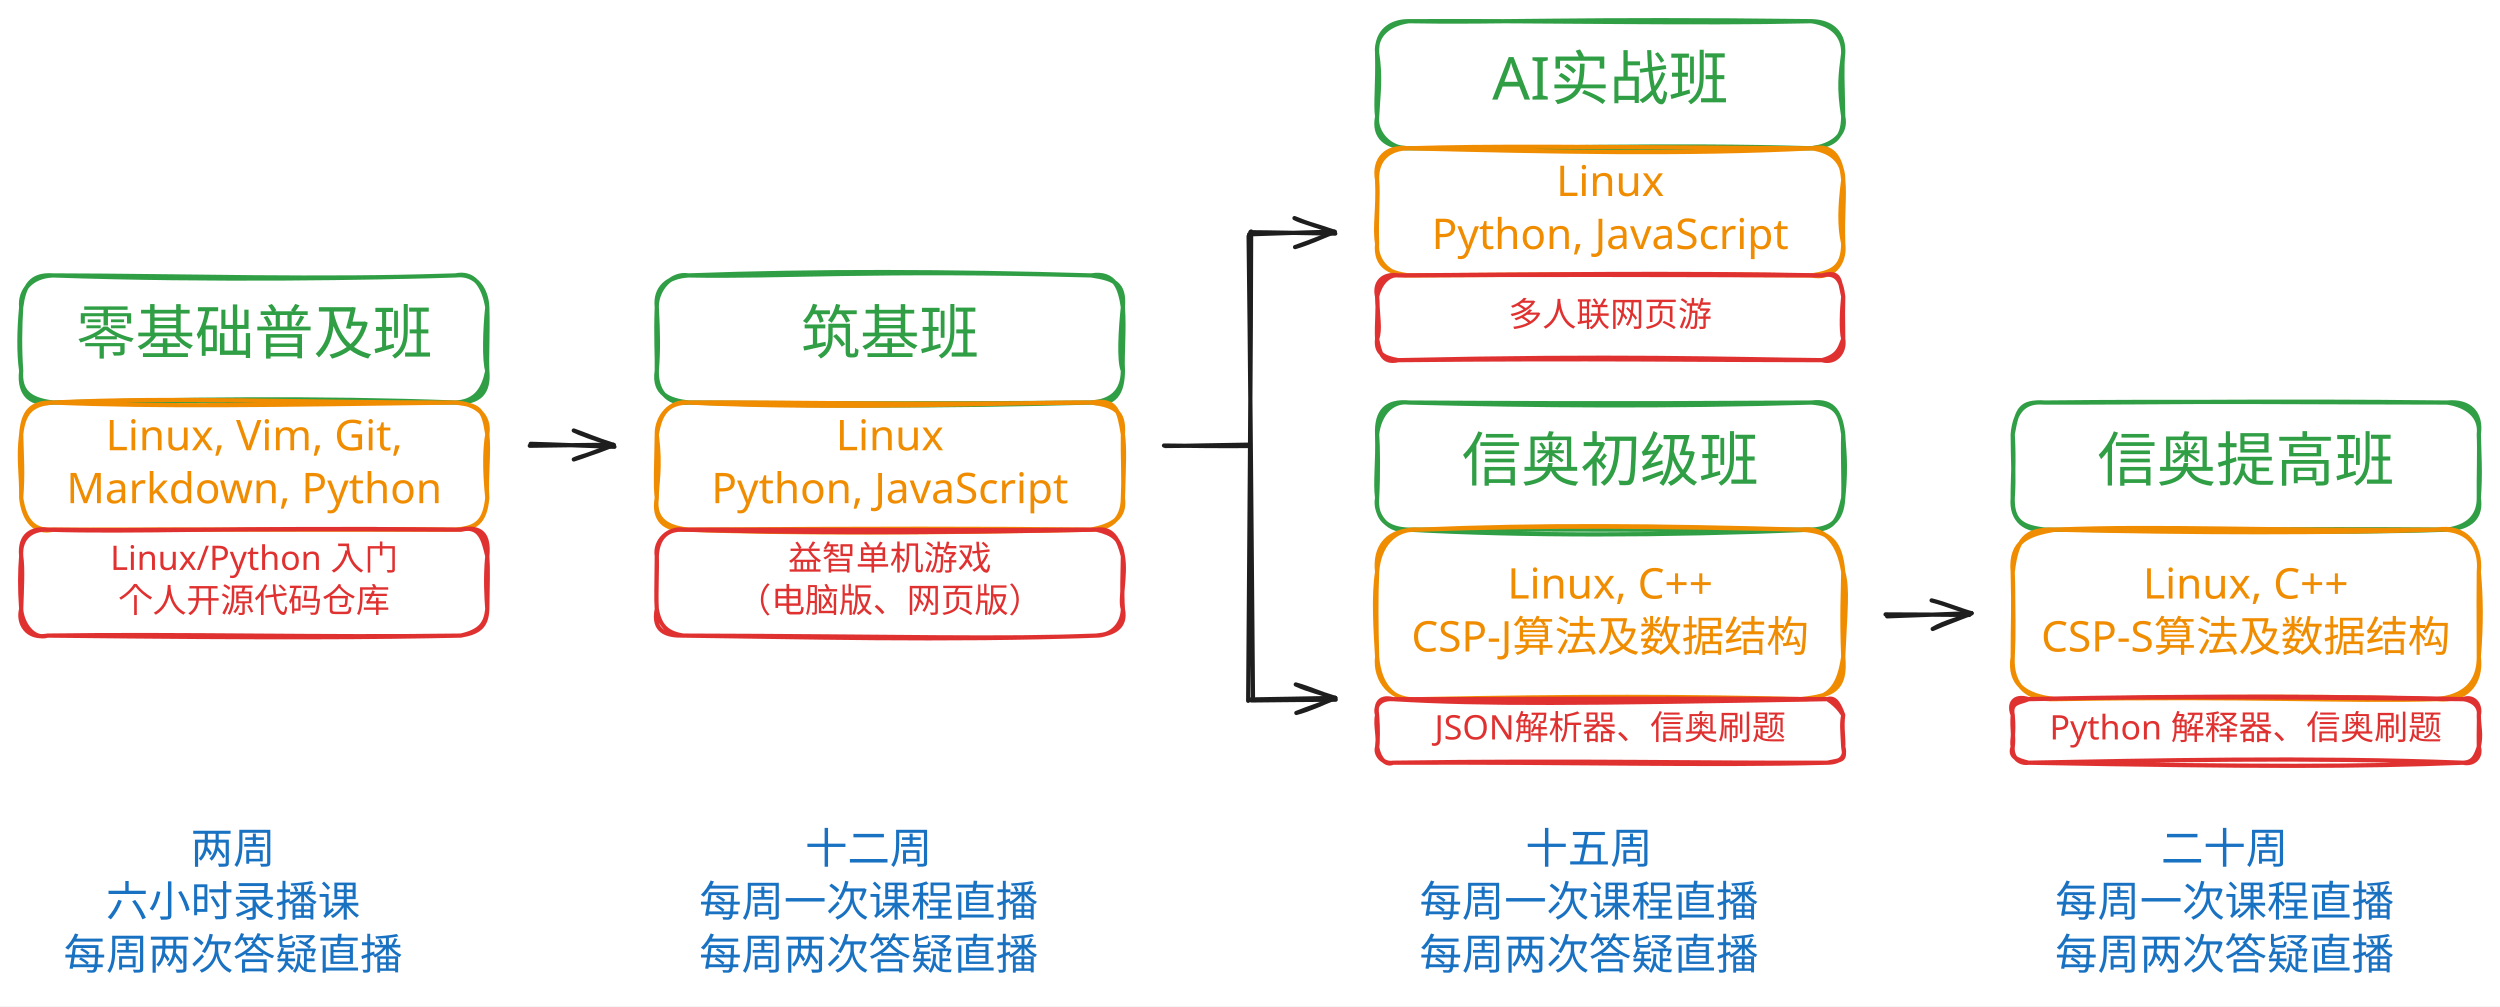
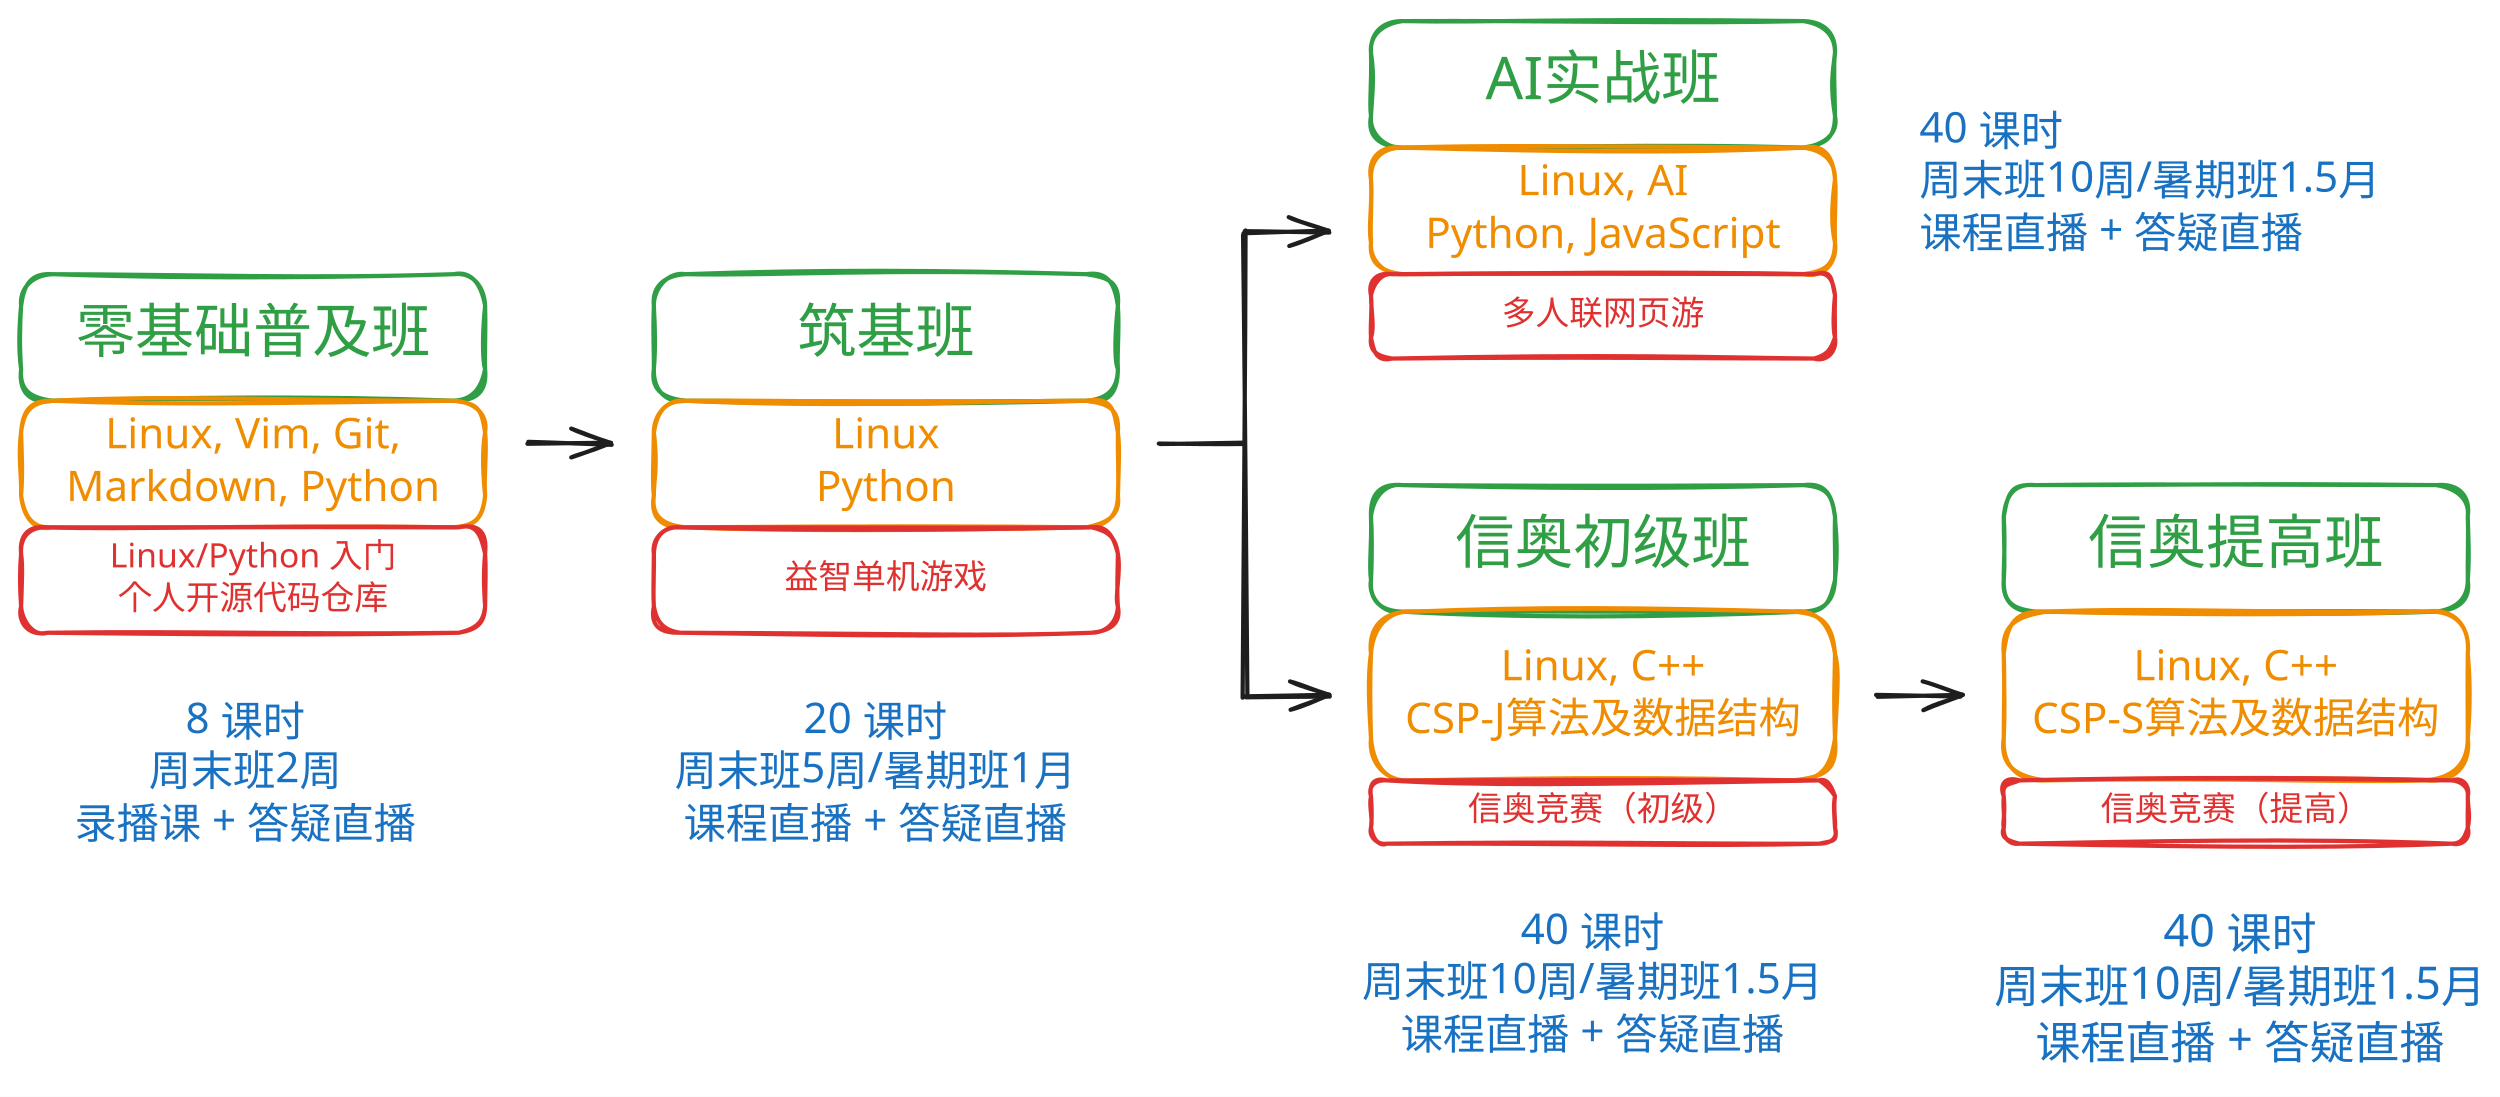
- <svg xmlns="http://www.w3.org/2000/svg" version="1.1" viewBox="0 0 1180 475" width="2360" height="950">
+ <svg xmlns="http://www.w3.org/2000/svg" version="1.1" viewBox="0 0 1185.284 520" width="2370.567" height="1040">
  <defs>
    <style class="style-fonts">
      @font-face {
        font-family: "Virgil";
        src: url("https://excalidraw.com/Virgil.woff2");
      }
      @font-face {
        font-family: "Cascadia";
        src: url("https://excalidraw.com/Cascadia.woff2");
      }
      @font-face {
        font-family: "Assistant";
        src: url("https://excalidraw.com/Assistant-Regular.woff2");
      }
    </style>
  </defs>
-   <rect x="0" y="0" width="1180" height="475" fill="#ffffff" />
+   <rect x="0" y="0" width="1185.284" height="520" fill="#ffffff" />
  <g stroke-linecap="round" transform="translate(10 130) rotate(0 110 30)">
    <path d="M15 0 C78.32 0.13, 140.32 2.22, 205 0 M15 0 C90.58 2.64, 166.71 1.19, 205 0 M205 0 C213.19 -1.74, 218.09 4.14, 220 15 M205 0 C214.69 -1.17, 219.68 6.6, 220 15 M220 15 C218.88 25.07, 218.46 40.45, 220 45 M220 15 C220.36 27.52, 219.68 38.72, 220 45 M220 45 C220.97 55.49, 216.26 60.21, 205 60 M220 45 C218.26 53.61, 214.54 59.57, 205 60 M205 60 C147.3 59.85, 87.75 58.24, 15 60 M205 60 C139.39 57.55, 74.99 58.46, 15 60 M15 60 C3.48 58.56, -0.67 54.42, 0 45 M15 60 C5.23 61.43, -1.4 56.99, 0 45 M0 45 C-1.19 36.74, -1.03 25.9, 0 15 M0 45 C-0.76 35.08, -0.59 23.86, 0 15 M0 15 C1.27 5.12, 4.41 -0.74, 15 0 M0 15 C-0.81 7.07, 4.83 0.39, 15 0" stroke="#2f9e44" stroke-width="2" fill="none" />
  </g>
  <g transform="translate(36 142.5) rotate(0 84 17.5)">
    <text x="84" y="24.528" font-family="Virgil, Segoe UI Emoji" font-size="28px" fill="#2f9e44" text-anchor="middle" style="white-space: pre;" direction="ltr" dominant-baseline="alphabetic">零基础普及班</text>
  </g>
  <g stroke-linecap="round" transform="translate(10 190) rotate(0 110 30)">
    <path d="M15 0 C73.06 -2.81, 132.25 0.14, 205 0 M15 0 C66.51 2.13, 116.64 1.15, 205 0 M205 0 C213.64 0.32, 221.55 5.35, 220 15 M205 0 C216.36 1.48, 218.1 2.83, 220 15 M220 15 C219.01 20.91, 218.47 29.97, 220 45 M220 15 C220.99 24.06, 219.3 34.97, 220 45 M220 45 C218.73 56.89, 214.29 59.18, 205 60 M220 45 C218.97 57.09, 213.98 59.69, 205 60 M205 60 C144.76 59.11, 84.35 60.6, 15 60 M205 60 C145.65 60.06, 85.86 59.85, 15 60 M15 60 C6.07 60.81, 1.65 55.76, 0 45 M15 60 C7.08 62, 1.23 56.35, 0 45 M0 45 C0.21 33.81, -1.5 26.82, 0 15 M0 45 C0.9 33.76, 0.25 25, 0 15 M0 15 C0.84 4.18, 4.67 -0.3, 15 0 M0 15 C1.15 5.4, 4.3 0.71, 15 0" stroke="#f08c00" stroke-width="2" fill="none" />
  </g>
  <g transform="translate(34.84007 195) rotate(0 85.15993 25)">
    <text x="85.16" y="17.52" font-family="Virgil, Segoe UI Emoji" font-size="20px" fill="#f08c00" text-anchor="middle" style="white-space: pre;" direction="ltr" dominant-baseline="alphabetic">Linux, Vim, Git, </text>
    <text x="85.16" y="42.52" font-family="Virgil, Segoe UI Emoji" font-size="20px" fill="#f08c00" text-anchor="middle" style="white-space: pre;" direction="ltr" dominant-baseline="alphabetic">Markdown, Python</text>
  </g>
  <g stroke-linecap="round" transform="translate(310 130) rotate(0 110 30)">
    <path d="M15 0 C57.94 0.86, 103.41 -2.74, 205 0 M15 0 C75.5 -2.23, 137.3 -2.01, 205 0 M205 0 C216.45 -1.85, 218.73 6.56, 220 15 M205 0 C215.93 1.66, 220.97 3.74, 220 15 M220 15 C218.93 25.25, 217.98 40.06, 220 45 M220 15 C220.78 26.07, 219.57 37.21, 220 45 M220 45 C219.94 55.41, 216.38 61.78, 205 60 M220 45 C219.95 55.38, 213.75 59.43, 205 60 M205 60 C135.36 61.9, 70.49 61.81, 15 60 M205 60 C132.96 60.66, 61.3 60.33, 15 60 M15 60 C6.95 61.26, -0.25 56.28, 0 45 M15 60 C5.75 58.9, -1.71 55.88, 0 45 M0 45 C0.16 37.32, -0.53 29.74, 0 15 M0 45 C0.78 35.59, 0.66 27.45, 0 15 M0 15 C-0.99 5.75, 5.02 0.63, 15 0 M0 15 C-0.16 6.72, 6.86 -1.42, 15 0" stroke="#2f9e44" stroke-width="2" fill="none" />
  </g>
  <g transform="translate(378 142.5) rotate(0 42 17.5)">
    <text x="42" y="24.528" font-family="Virgil, Segoe UI Emoji" font-size="28px" fill="#2f9e44" text-anchor="middle" style="white-space: pre;" direction="ltr" dominant-baseline="alphabetic">筑基班</text>
  </g>
  <g stroke-linecap="round" transform="translate(310 190) rotate(0 110 30)">
    <path d="M15 0 C89.53 3.57, 164.93 -0.24, 205 0 M15 0 C62.93 -0.38, 108.77 1.33, 205 0 M205 0 C215.8 1.44, 220.84 3.9, 220 15 M205 0 C217.27 -1.95, 218.13 4.07, 220 15 M220 15 C220.9 21.97, 220.48 29.27, 220 45 M220 15 C219.82 25.16, 220.54 35.8, 220 45 M220 45 C219.96 55.33, 213.91 59.51, 205 60 M220 45 C221.31 54.19, 215.3 57.95, 205 60 M205 60 C133.87 61.61, 60.55 61.92, 15 60 M205 60 C154.94 59.41, 102.81 59.42, 15 60 M15 60 C5.65 59.04, -1.48 55.76, 0 45 M15 60 C3.35 60.61, -1.82 55.27, 0 45 M0 45 C-0.13 38.67, 2.03 31.49, 0 15 M0 45 C-0.75 38.5, -0.25 31.57, 0 15 M0 15 C-0.14 6.5, 6.62 -1.23, 15 0 M0 15 C1.59 6.21, 4.27 0.1, 15 0" stroke="#f08c00" stroke-width="2" fill="none" />
  </g>
-   <g transform="translate(327.2501 195) rotate(0 92.74992 25)">
-     <text x="92.75" y="17.52" font-family="Virgil, Segoe UI Emoji" font-size="20px" fill="#f08c00" text-anchor="middle" style="white-space: pre;" direction="ltr" dominant-baseline="alphabetic">Linux</text>
-     <text x="92.75" y="42.52" font-family="Virgil, Segoe UI Emoji" font-size="20px" fill="#f08c00" text-anchor="middle" style="white-space: pre;" direction="ltr" dominant-baseline="alphabetic">Python, JavaScript</text>
+   <g transform="translate(387.9 195) rotate(0 32.09997 25)">
+     <text x="32.1" y="17.52" font-family="Virgil, Segoe UI Emoji" font-size="20px" fill="#f08c00" text-anchor="middle" style="white-space: pre;" direction="ltr" dominant-baseline="alphabetic">Linux</text>
+     <text x="32.1" y="42.52" font-family="Virgil, Segoe UI Emoji" font-size="20px" fill="#f08c00" text-anchor="middle" style="white-space: pre;" direction="ltr" dominant-baseline="alphabetic">Python</text>
  </g>
  <g stroke-linecap="round" transform="translate(10 250) rotate(0 110 25)">
    <path d="M12.5 0 C53.3 1.33, 92.43 -1.14, 207.5 0 M12.5 0 C56.18 0.67, 98.63 -0.65, 207.5 0 M207.5 0 C217.17 -1.86, 221.01 2.2, 220 12.5 M207.5 0 C216.72 -2.27, 218.14 5.06, 220 12.5 M220 12.5 C220.45 18.9, 220.14 26.16, 220 37.5 M220 12.5 C218.99 23.04, 219.63 32.23, 220 37.5 M220 37.5 C219.71 45.89, 215.89 48.53, 207.5 50 M220 37.5 C219.29 44.29, 216.69 47.91, 207.5 50 M207.5 50 C141.6 50.95, 77.29 49.08, 12.5 50 M207.5 50 C166.06 50.86, 122.27 51.21, 12.5 50 M12.5 50 C2.63 51.91, -1.78 44.09, 0 37.5 M12.5 50 C5.52 52.22, 0.32 43.75, 0 37.5 M0 37.5 C0.3 28.71, 0.87 18.17, 0 12.5 M0 37.5 C-0.7 27.61, -0.61 19.48, 0 12.5 M0 12.5 C-1.01 2.44, 4.91 -0.91, 12.5 0 M0 12.5 C-0.61 3.95, 4.8 -0.37, 12.5 0" stroke="#e03131" stroke-width="2" fill="none" />
  </g>
  <g transform="translate(51.00002 255) rotate(0 68.99998 20)">
    <text x="69" y="14.016" font-family="Virgil, Segoe UI Emoji" font-size="16px" fill="#e03131" text-anchor="middle" style="white-space: pre;" direction="ltr" dominant-baseline="alphabetic">Linux/Python 入门</text>
    <text x="69" y="34.016" font-family="Virgil, Segoe UI Emoji" font-size="16px" fill="#e03131" text-anchor="middle" style="white-space: pre;" direction="ltr" dominant-baseline="alphabetic">个人开源代码仓库</text>
  </g>
  <g stroke-linecap="round" transform="translate(310 250) rotate(0 110 25)">
    <path d="M12.5 0 C71.44 -0.09, 127.01 0.45, 207.5 0 M12.5 0 C63.15 1.28, 115.2 1.81, 207.5 0 M207.5 0 C215.13 -1.03, 218.01 4.52, 220 12.5 M207.5 0 C215.6 1.94, 218.85 4.55, 220 12.5 M220 12.5 C221.59 21.47, 218.38 32.73, 220 37.5 M220 12.5 C219.92 21.08, 219.45 29.68, 220 37.5 M220 37.5 C221.79 46.2, 215.48 49.23, 207.5 50 M220 37.5 C219.74 44.82, 214.72 49.96, 207.5 50 M207.5 50 C136.5 52.6, 64.6 50.58, 12.5 50 M207.5 50 C161.54 51.84, 116.31 50.29, 12.5 50 M12.5 50 C4.09 48.69, 1.35 44.66, 0 37.5 M12.5 50 C4.36 50.19, -2.07 47.89, 0 37.5 M0 37.5 C-0.45 29.84, 0.24 19.13, 0 12.5 M0 37.5 C-0.35 32.81, -0.12 26.36, 0 12.5 M0 12.5 C0.42 3.52, 5.23 -0.34, 12.5 0 M0 12.5 C-1.19 4.93, 5.69 -1.01, 12.5 0" stroke="#e03131" stroke-width="2" fill="none" />
  </g>
-   <g transform="translate(348 255) rotate(0 72 20)">
-     <text x="72" y="14.016" font-family="Virgil, Segoe UI Emoji" font-size="16px" fill="#e03131" text-anchor="middle" style="white-space: pre;" direction="ltr" dominant-baseline="alphabetic">益智单机游戏</text>
-     <text x="72" y="34.016" font-family="Virgil, Segoe UI Emoji" font-size="16px" fill="#e03131" text-anchor="middle" style="white-space: pre;" direction="ltr" dominant-baseline="alphabetic">（电脑版、网页版）</text>
+   <g transform="translate(372 265) rotate(0 48 10)">
+     <text x="48" y="14.016" font-family="Virgil, Segoe UI Emoji" font-size="16px" fill="#e03131" text-anchor="middle" style="white-space: pre;" direction="ltr" dominant-baseline="alphabetic">益智单机游戏</text>
  </g>
  <g stroke-linecap="round" transform="translate(650 10) rotate(0 110 30)">
    <path d="M15 0 C55.93 0.82, 93.22 -1.38, 205 0 M15 0 C82.49 -0.35, 148.85 1.32, 205 0 M205 0 C215.3 0.24, 220.39 6.13, 220 15 M205 0 C215.03 1.5, 220.1 7.03, 220 15 M220 15 C218.66 25.74, 217.82 31.03, 220 45 M220 15 C219.29 21.69, 219.68 28.4, 220 45 M220 45 C221.88 53.58, 214.33 58.92, 205 60 M220 45 C219.85 56.54, 214.75 58.31, 205 60 M205 60 C139.48 57.96, 68.56 60.23, 15 60 M205 60 C163.87 60.12, 124.79 59.62, 15 60 M15 60 C3.98 59.46, -1.84 54.78, 0 45 M15 60 C6.76 60.51, -0.92 53.19, 0 45 M0 45 C0.55 34.2, 1.82 27.02, 0 15 M0 45 C-0.84 38.48, 0.37 30.38, 0 15 M0 15 C-0.88 6.04, 6.51 1.1, 15 0 M0 15 C-0.53 4.38, 6.85 -0.11, 15 0" stroke="#2f9e44" stroke-width="2" fill="none" />
  </g>
  <g transform="translate(701.186 22.5) rotate(0 58.814 17.5)">
    <text x="58.814" y="24.528" font-family="Virgil, Segoe UI Emoji" font-size="28px" fill="#2f9e44" text-anchor="middle" style="white-space: pre;" direction="ltr" dominant-baseline="alphabetic">AI实战班</text>
  </g>
  <g stroke-linecap="round" transform="translate(650 70) rotate(0 110 30)">
    <path d="M15 0 C81.48 1.66, 145.28 3.06, 205 0 M15 0 C53.41 -1.19, 91.72 -0.74, 205 0 M205 0 C215.02 1.31, 220.09 6.77, 220 15 M205 0 C214.89 -1.86, 219.04 3.74, 220 15 M220 15 C218.34 27.76, 218.15 36.95, 220 45 M220 15 C220.8 22.55, 219.53 30.98, 220 45 M220 45 C219.87 56.34, 214.78 58.53, 205 60 M220 45 C221.25 54.71, 214.45 62.11, 205 60 M205 60 C161.29 59.4, 120.87 59.1, 15 60 M205 60 C141.12 59.41, 77.33 59.57, 15 60 M15 60 C6.53 60.44, -0.8 53.43, 0 45 M15 60 C5.39 58.76, -0.99 55.45, 0 45 M0 45 C-1.32 36.89, 0.64 28.86, 0 15 M0 45 C-0.51 33.9, 0.69 22.32, 0 15 M0 15 C-0.46 4.46, 6.61 -0.09, 15 0 M0 15 C-1.77 5.16, 4.05 -1.34, 15 0" stroke="#f08c00" stroke-width="2" fill="none" />
  </g>
  <g transform="translate(667.2501 75) rotate(0 92.74992 25)">
-     <text x="92.75" y="17.52" font-family="Virgil, Segoe UI Emoji" font-size="20px" fill="#f08c00" text-anchor="middle" style="white-space: pre;" direction="ltr" dominant-baseline="alphabetic">Linux</text>
+     <text x="92.75" y="17.52" font-family="Virgil, Segoe UI Emoji" font-size="20px" fill="#f08c00" text-anchor="middle" style="white-space: pre;" direction="ltr" dominant-baseline="alphabetic">Linux, AI</text>
    <text x="92.75" y="42.52" font-family="Virgil, Segoe UI Emoji" font-size="20px" fill="#f08c00" text-anchor="middle" style="white-space: pre;" direction="ltr" dominant-baseline="alphabetic">Python, JavaScript</text>
  </g>
  <g stroke-linecap="round" transform="translate(650 130) rotate(0 110 20)">
    <path d="M10 0 C72.45 -0.39, 139.69 -1.37, 210 0 M10 0 C72.37 -0.43, 134.76 -0.23, 210 0 M210 0 C216.57 -1.62, 219.16 2.23, 220 10 M210 0 C218.83 -2.23, 218.07 1.75, 220 10 M220 10 C219.35 16.01, 218.9 25.75, 220 30 M220 10 C219.87 15.24, 219.82 18.42, 220 30 M220 30 C221.09 36.42, 216.19 41.83, 210 40 M220 30 C218.18 34.67, 217.46 37.99, 210 40 M210 40 C163.15 39.5, 114.79 37.68, 10 40 M210 40 C156.09 40, 100.44 39.09, 10 40 M10 40 C3.68 38.92, -0.86 37.06, 0 30 M10 40 C1.85 41.9, 1.21 35.43, 0 30 M0 30 C1.66 25.47, 0.22 19.2, 0 10 M0 30 C-0.38 22.69, 0.65 15.88, 0 10 M0 10 C-1.54 3.48, 2.51 -1.17, 10 0 M0 10 C1.24 4.11, 5.27 -0.62, 10 0" stroke="#e03131" stroke-width="2" fill="none" />
  </g>
  <g transform="translate(712 140) rotate(0 48 10)">
    <text x="48" y="14.016" font-family="Virgil, Segoe UI Emoji" font-size="16px" fill="#e03131" text-anchor="middle" style="white-space: pre;" direction="ltr" dominant-baseline="alphabetic">多人联网页游</text>
  </g>
-   <g stroke-linecap="round" transform="translate(650 190) rotate(0 110 30)">
+   <g stroke-linecap="round" transform="translate(650 230) rotate(0 110 30)">
    <path d="M15 0 C60.28 0.2, 101.01 0.64, 205 0 M15 0 C74.88 1.52, 136.83 2.04, 205 0 M205 0 C216.06 -1.38, 218.66 5.25, 220 15 M205 0 C215.91 1, 218.62 3.89, 220 15 M220 15 C220.16 21.03, 221.7 28.28, 220 45 M220 15 C219.69 26.26, 220.34 38.39, 220 45 M220 45 C219.45 56.82, 213.05 59.53, 205 60 M220 45 C217.84 53.8, 216.45 60.62, 205 60 M205 60 C134.97 63.01, 67.42 62.98, 15 60 M205 60 C148.97 60.3, 93.04 59.69, 15 60 M15 60 C4.11 59.69, -0.7 54.56, 0 45 M15 60 C5.48 61.64, -1.51 52.89, 0 45 M0 45 C0.59 34.01, 0.43 20.46, 0 15 M0 45 C-1 37.53, 0.41 28.11, 0 15 M0 15 C-0.44 3.97, 4.36 -0.97, 15 0 M0 15 C0.95 6.25, 6.46 -1.12, 15 0" stroke="#2f9e44" stroke-width="2" fill="none" />
  </g>
-   <g transform="translate(690 202.5) rotate(0 70 17.5)">
+   <g transform="translate(690 242.5) rotate(0 70 17.5)">
    <text x="70" y="24.528" font-family="Virgil, Segoe UI Emoji" font-size="28px" fill="#2f9e44" text-anchor="middle" style="white-space: pre;" direction="ltr" dominant-baseline="alphabetic">信奥初级班</text>
  </g>
-   <g stroke-linecap="round" transform="translate(650 250) rotate(0 110 40)">
+   <g stroke-linecap="round" transform="translate(650 290) rotate(0 110 40)">
    <path d="M20 0 C76.87 -2.47, 131.76 -1.93, 200 0 M20 0 C80.93 -2.27, 140.13 -1.45, 200 0 M200 0 C214.12 0.87, 218.8 5.71, 220 20 M200 0 C212.12 -1.47, 218.02 7.07, 220 20 M220 20 C222.27 28.15, 220.95 38.16, 220 60 M220 20 C219.92 30.58, 219.22 39.11, 220 60 M220 60 C218.12 72.29, 214.59 80.54, 200 80 M220 60 C221.4 75.43, 215.5 78.27, 200 80 M200 80 C134.93 80.76, 70.42 81.56, 20 80 M200 80 C147.07 78.6, 94.69 78.54, 20 80 M20 80 C7.09 81.42, -1.32 71.5, 0 60 M20 80 C8.76 81.67, 1.14 74.27, 0 60 M0 60 C-0.77 47.16, -1.77 31.24, 0 20 M0 60 C-0.42 45.18, -0.52 30.92, 0 20 M0 20 C0.83 7.75, 7.93 -0.97, 20 0 M0 20 C-1.38 8.08, 4.72 -0.46, 20 0" stroke="#f08c00" stroke-width="2" fill="none" />
  </g>
-   <g transform="translate(660.42 265) rotate(0 99.57997 25)">
+   <g transform="translate(660.42 305) rotate(0 99.57997 25)">
    <text x="99.58" y="17.52" font-family="Virgil, Segoe UI Emoji" font-size="20px" fill="#f08c00" text-anchor="middle" style="white-space: pre;" direction="ltr" dominant-baseline="alphabetic">Linux, C++</text>
    <text x="99.58" y="42.52" font-family="Virgil, Segoe UI Emoji" font-size="20px" fill="#f08c00" text-anchor="middle" style="white-space: pre;" direction="ltr" dominant-baseline="alphabetic">CSP-J算法及数据结构</text>
  </g>
-   <g stroke-linecap="round" transform="translate(650 330) rotate(0 110 15)">
+   <g stroke-linecap="round" transform="translate(650 370) rotate(0 110 15)">
    <path d="M7.5 0 C50.93 2.56, 94.66 2.12, 212.5 0 M7.5 0 C55.17 0.16, 101.6 -0.66, 212.5 0 M212.5 0 C216.44 -1.28, 218.28 2.85, 220 7.5 M212.5 0 C215.91 2.18, 218.22 4.68, 220 7.5 M220 7.5 C219.17 11.94, 219.6 14.46, 220 22.5 M220 7.5 C219.15 12.97, 220.33 19.43, 220 22.5 M220 22.5 C221.21 29.32, 219.38 28.49, 212.5 30 M220 22.5 C221.4 26.88, 218.87 29.91, 212.5 30 M212.5 30 C154.06 31.5, 94.68 29.65, 7.5 30 M212.5 30 C154.41 30.24, 95.36 28.78, 7.5 30 M7.5 30 C4.32 31.45, 0.99 28.31, 0 22.5 M7.5 30 C3.35 30.75, -1.25 26.77, 0 22.5 M0 22.5 C0.99 18.27, -1.08 12.22, 0 7.5 M0 22.5 C0.36 19.18, 0.52 14.68, 0 7.5 M0 7.5 C-1.2 3.73, 0.8 -0.4, 7.5 0 M0 7.5 C-0.76 3.21, 0.31 -1.81, 7.5 0" stroke="#e03131" stroke-width="2" fill="none" />
  </g>
-   <g transform="translate(675.104 335) rotate(0 84.89599 10)">
-     <text x="84.896" y="14.016" font-family="Virgil, Segoe UI Emoji" font-size="16px" fill="#e03131" text-anchor="middle" style="white-space: pre;" direction="ltr" dominant-baseline="alphabetic">JSON解析器、信奥刷题</text>
+   <g transform="translate(696 375) rotate(0 64 10)">
+     <text x="64" y="14.016" font-family="Virgil, Segoe UI Emoji" font-size="16px" fill="#e03131" text-anchor="middle" style="white-space: pre;" direction="ltr" dominant-baseline="alphabetic">信奥竞赛（初级）</text>
  </g>
  <g stroke-linecap="round">
    <g transform="translate(550 210) rotate(0 19.72206 0.2146424)">
      <path d="M0.05 0.51 C6.7 0.55, 33.3 -0.09, 40.04 -0.13 M-0.59 0.3 C5.98 0.44, 32.79 0.67, 39.63 0.5" stroke="#1e1e1e" stroke-width="2" fill="none" />
    </g>
  </g>
  <mask />
  <g stroke-linecap="round">
    <g transform="translate(590 110) rotate(0 0.2666764 110.0216)">
      <path d="M0.53 -0.73 C0.59 36.14, -0.59 184.13, -0.86 220.78 M-0.65 1.5 C-0.11 38.07, 1.09 182.63, 1.4 219.06" stroke="#1e1e1e" stroke-width="2" fill="none" />
    </g>
  </g>
  <mask />
  <g stroke-linecap="round">
    <g transform="translate(590 110) rotate(0 19.90677 0.01062936)">
      <path d="M0.16 -0.39 C6.95 -0.39, 33.58 0.17, 40.23 0.26 M-0.42 0.6 C6.36 0.41, 33.22 -0.61, 39.92 -0.58" stroke="#1e1e1e" stroke-width="2" fill="none" />
    </g>
    <g transform="translate(590 110) rotate(0 19.90677 0.01062936)">
      <path d="M21.27 6.63 C24.44 5.52, 29.51 3.77, 39.92 -0.58 M21.27 6.63 C27.54 4.82, 33.46 2.04, 39.92 -0.58" stroke="#1e1e1e" stroke-width="2" fill="none" />
    </g>
    <g transform="translate(590 110) rotate(0 19.90677 0.01062936)">
      <path d="M21 -7.05 C24.26 -5.3, 29.39 -4.19, 39.92 -0.58 M21 -7.05 C27.31 -4.4, 33.32 -2.72, 39.92 -0.58" stroke="#1e1e1e" stroke-width="2" fill="none" />
    </g>
  </g>
  <mask />
  <g stroke-linecap="round">
    <g transform="translate(590.6592 330.5842) rotate(0 19.55736 -0.5730393)">
      <path d="M0 0.02 C6.6 -0.12, 33.21 -0.27, 39.77 -0.33 M-0.66 -0.44 C5.89 -0.51, 32.95 -1.02, 39.57 -1.17" stroke="#1e1e1e" stroke-width="2" fill="none" />
    </g>
    <g transform="translate(590.6592 330.5842) rotate(0 19.55736 -0.5730393)">
      <path d="M21.22 5.93 C27.35 4.34, 33.88 1.26, 39.57 -1.17 M21.22 5.93 C27.89 3.21, 33.84 1.59, 39.57 -1.17" stroke="#1e1e1e" stroke-width="2" fill="none" />
    </g>
    <g transform="translate(590.6592 330.5842) rotate(0 19.55736 -0.5730393)">
      <path d="M20.95 -7.52 C27.23 -4.63, 33.85 -3.22, 39.57 -1.17 M20.95 -7.52 C27.72 -5.67, 33.76 -2.72, 39.57 -1.17" stroke="#1e1e1e" stroke-width="2" fill="none" />
    </g>
  </g>
  <mask />
  <g stroke-linecap="round">
    <g transform="translate(250 210) rotate(0 20.03143 0.1829954)">
      <path d="M0.48 -0.52 C7.23 -0.39, 33.36 0.69, 40 0.89 M0.07 0.4 C6.79 0.35, 32.92 -0.14, 39.6 0" stroke="#1e1e1e" stroke-width="2" fill="none" />
    </g>
    <g transform="translate(250 210) rotate(0 20.03143 0.1829954)">
      <path d="M20.84 6.86 C23.81 5.46, 28.96 4.54, 39.6 0 M20.84 6.86 C26.67 5, 31.18 3.17, 39.6 0" stroke="#1e1e1e" stroke-width="2" fill="none" />
    </g>
    <g transform="translate(250 210) rotate(0 20.03143 0.1829954)">
      <path d="M20.82 -6.8 C23.81 -5.34, 28.97 -3.41, 39.6 0 M20.82 -6.8 C26.59 -4.75, 31.11 -2.68, 39.6 0" stroke="#1e1e1e" stroke-width="2" fill="none" />
    </g>
  </g>
  <mask />
-   <g transform="translate(30 390) rotate(0 80 37.5)">
-     <text x="80" y="17.52" font-family="Virgil, Segoe UI Emoji" font-size="20px" fill="#1971c2" text-anchor="middle" style="white-space: pre;" direction="ltr" dominant-baseline="alphabetic">两周</text>
-     <text x="80" y="42.52" font-family="Virgil, Segoe UI Emoji" font-size="20px" fill="#1971c2" text-anchor="middle" style="white-space: pre;" direction="ltr" dominant-baseline="alphabetic">六小时录播课</text>
-     <text x="80" y="67.52" font-family="Virgil, Segoe UI Emoji" font-size="20px" fill="#1971c2" text-anchor="middle" style="white-space: pre;" direction="ltr" dominant-baseline="alphabetic">每周两次答疑直播</text>
-   </g>
-   <g transform="translate(330 390) rotate(0 80 37.5)">
-     <text x="80" y="17.52" font-family="Virgil, Segoe UI Emoji" font-size="20px" fill="#1971c2" text-anchor="middle" style="white-space: pre;" direction="ltr" dominant-baseline="alphabetic">十二周</text>
-     <text x="80" y="42.52" font-family="Virgil, Segoe UI Emoji" font-size="20px" fill="#1971c2" text-anchor="middle" style="white-space: pre;" direction="ltr" dominant-baseline="alphabetic">每周一次课程直播</text>
-     <text x="80" y="67.52" font-family="Virgil, Segoe UI Emoji" font-size="20px" fill="#1971c2" text-anchor="middle" style="white-space: pre;" direction="ltr" dominant-baseline="alphabetic">每周两次答疑直播</text>
-   </g>
-   <g transform="translate(670 390) rotate(0 80 37.5)">
-     <text x="80" y="17.52" font-family="Virgil, Segoe UI Emoji" font-size="20px" fill="#1971c2" text-anchor="middle" style="white-space: pre;" direction="ltr" dominant-baseline="alphabetic">十五周</text>
-     <text x="80" y="42.52" font-family="Virgil, Segoe UI Emoji" font-size="20px" fill="#1971c2" text-anchor="middle" style="white-space: pre;" direction="ltr" dominant-baseline="alphabetic">每周一次课程直播</text>
-     <text x="80" y="67.52" font-family="Virgil, Segoe UI Emoji" font-size="20px" fill="#1971c2" text-anchor="middle" style="white-space: pre;" direction="ltr" dominant-baseline="alphabetic">每周两次答疑直播</text>
-   </g>
-   <g stroke-linecap="round" transform="translate(950 190) rotate(0 110 30)">
+   <g transform="translate(30 330) rotate(0 86.25 37.5)">
+     <text x="86.25" y="17.52" font-family="Virgil, Segoe UI Emoji" font-size="20px" fill="#1971c2" text-anchor="middle" style="white-space: pre;" direction="ltr" dominant-baseline="alphabetic">8 课时</text>
+     <text x="86.25" y="42.52" font-family="Virgil, Segoe UI Emoji" font-size="20px" fill="#1971c2" text-anchor="middle" style="white-space: pre;" direction="ltr" dominant-baseline="alphabetic">周末班2周</text>
+     <text x="86.25" y="67.52" font-family="Virgil, Segoe UI Emoji" font-size="20px" fill="#1971c2" text-anchor="middle" style="white-space: pre;" direction="ltr" dominant-baseline="alphabetic">录播课 + 答疑直播</text>
+   </g>
+   <g transform="translate(318.75 330) rotate(0 96.25 37.5)">
+     <text x="96.25" y="17.52" font-family="Virgil, Segoe UI Emoji" font-size="20px" fill="#1971c2" text-anchor="middle" style="white-space: pre;" direction="ltr" dominant-baseline="alphabetic">20 课时</text>
+     <text x="96.25" y="42.52" font-family="Virgil, Segoe UI Emoji" font-size="20px" fill="#1971c2" text-anchor="middle" style="white-space: pre;" direction="ltr" dominant-baseline="alphabetic">周末班5周/暑期班1月</text>
+     <text x="96.25" y="67.52" font-family="Virgil, Segoe UI Emoji" font-size="20px" fill="#1971c2" text-anchor="middle" style="white-space: pre;" direction="ltr" dominant-baseline="alphabetic">课程直播 + 答疑直播</text>
+   </g>
+   <g transform="translate(910 50) rotate(0 106.22 37.5)">
+     <text x="0" y="17.52" font-family="Virgil, Segoe UI Emoji" font-size="20px" fill="#1971c2" text-anchor="start" style="white-space: pre;" direction="ltr" dominant-baseline="alphabetic">40 课时</text>
+     <text x="0" y="42.52" font-family="Virgil, Segoe UI Emoji" font-size="20px" fill="#1971c2" text-anchor="start" style="white-space: pre;" direction="ltr" dominant-baseline="alphabetic">周末班10周/暑期班1.5月</text>
+     <text x="0" y="67.52" font-family="Virgil, Segoe UI Emoji" font-size="20px" fill="#1971c2" text-anchor="start" style="white-space: pre;" direction="ltr" dominant-baseline="alphabetic">课程直播 + 答疑直播</text>
+   </g>
+   <g stroke-linecap="round" transform="translate(950 230) rotate(0 110 30)">
    <path d="M15 0 C79.28 -0.72, 147.26 -0.03, 205 0 M15 0 C66.28 0.13, 116.53 -0.99, 205 0 M205 0 C214.41 1.41, 221.04 6.49, 220 15 M205 0 C215.96 -1.02, 221.4 5.21, 220 15 M220 15 C220.37 23.13, 219.86 35.36, 220 45 M220 15 C220.19 23.85, 220.89 33.52, 220 45 M220 45 C221.3 53.86, 216.86 59.02, 205 60 M220 45 C220.09 54.1, 214.18 58.75, 205 60 M205 60 C136.08 59.32, 63.91 60.53, 15 60 M205 60 C148.06 61.99, 91.92 60.41, 15 60 M15 60 C5.48 58.68, -0.3 56.81, 0 45 M15 60 C6.28 60.67, -0.96 55.94, 0 45 M0 45 C-0.11 37.5, 0.8 28.33, 0 15 M0 45 C0.7 35.4, 0.04 27.19, 0 15 M0 15 C0.93 4.29, 5.46 -0.92, 15 0 M0 15 C2.13 2.86, 3.66 -0.6, 15 0" stroke="#2f9e44" stroke-width="2" fill="none" />
  </g>
-   <g transform="translate(990 202.5) rotate(0 70 17.5)">
+   <g transform="translate(990 242.5) rotate(0 70 17.5)">
    <text x="70" y="24.528" font-family="Virgil, Segoe UI Emoji" font-size="28px" fill="#2f9e44" text-anchor="middle" style="white-space: pre;" direction="ltr" dominant-baseline="alphabetic">信奥提高班</text>
  </g>
-   <g stroke-linecap="round" transform="translate(950 250) rotate(0 110 40)">
+   <g stroke-linecap="round" transform="translate(950 290) rotate(0 110 40)">
    <path d="M20 0 C69.84 -2.07, 121.5 0.7, 200 0 M20 0 C85.02 1.59, 151.14 1.63, 200 0 M200 0 C214.17 -0.89, 221.22 6.85, 220 20 M200 0 C214.02 -2.27, 221.27 7.43, 220 20 M220 20 C219.91 27.87, 219.88 37.49, 220 60 M220 20 C221.04 31.57, 221.32 43.79, 220 60 M220 60 C220.08 72.55, 212.62 78.91, 200 80 M220 60 C221.59 72.67, 213.93 81.37, 200 80 M200 80 C156.48 81.23, 114.45 78.45, 20 80 M200 80 C132.81 77.83, 65 79.39, 20 80 M20 80 C7.78 80.58, -0.83 74.15, 0 60 M20 80 C6 78.41, -1.98 72.97, 0 60 M0 60 C0.01 44.88, 0.5 34.32, 0 20 M0 60 C0.56 49.24, 0.33 38.72, 0 20 M0 20 C1.85 4.8, 5.5 -0.52, 20 0 M0 20 C-1.35 5.31, 7.41 2.17, 20 0" stroke="#f08c00" stroke-width="2" fill="none" />
  </g>
-   <g transform="translate(960.68 265) rotate(0 99.31997 25)">
+   <g transform="translate(960.68 305) rotate(0 99.31997 25)">
    <text x="99.32" y="17.52" font-family="Virgil, Segoe UI Emoji" font-size="20px" fill="#f08c00" text-anchor="middle" style="white-space: pre;" direction="ltr" dominant-baseline="alphabetic">Linux, C++</text>
    <text x="99.32" y="42.52" font-family="Virgil, Segoe UI Emoji" font-size="20px" fill="#f08c00" text-anchor="middle" style="white-space: pre;" direction="ltr" dominant-baseline="alphabetic">CSP-S算法及数据结构</text>
  </g>
-   <g stroke-linecap="round" transform="translate(950 330) rotate(0 110 15)">
+   <g stroke-linecap="round" transform="translate(950 370) rotate(0 110 15)">
    <path d="M7.5 0 C51.6 -1, 92.58 -1.41, 212.5 0 M7.5 0 C83.79 -1.76, 159.87 -1.28, 212.5 0 M212.5 0 C218.1 -1.97, 221.11 3.17, 220 7.5 M212.5 0 C215.47 0.18, 220.64 2.36, 220 7.5 M220 7.5 C220.04 13.02, 221.33 16.58, 220 22.5 M220 7.5 C220.17 10.85, 219.87 14.39, 220 22.5 M220 22.5 C221.38 26.92, 218.02 31.19, 212.5 30 M220 22.5 C218.65 26.49, 217.54 29.9, 212.5 30 M212.5 30 C139.97 27.19, 63.27 28.99, 7.5 30 M212.5 30 C165.01 31.91, 116.14 32.02, 7.5 30 M7.5 30 C1.92 28.62, -1.72 27.19, 0 22.5 M7.5 30 C3.23 30.68, -0.46 27.65, 0 22.5 M0 22.5 C-0.64 19.03, 0.84 16.97, 0 7.5 M0 22.5 C0.66 17.83, -0.47 14.36, 0 7.5 M0 7.5 C-1.17 1.32, 3.15 1.88, 7.5 0 M0 7.5 C-2.08 2.22, 0.31 -2.14, 7.5 0" stroke="#e03131" stroke-width="2" fill="none" />
  </g>
-   <g transform="translate(966.32 335) rotate(0 93.67999 10)">
-     <text x="93.68" y="14.016" font-family="Virgil, Segoe UI Emoji" font-size="16px" fill="#e03131" text-anchor="middle" style="white-space: pre;" direction="ltr" dominant-baseline="alphabetic">Python 解释器、信奥刷题</text>
-   </g>
-   <g transform="translate(970 390) rotate(0 80 37.5)">
-     <text x="80" y="17.52" font-family="Virgil, Segoe UI Emoji" font-size="20px" fill="#1971c2" text-anchor="middle" style="white-space: pre;" direction="ltr" dominant-baseline="alphabetic">二十周</text>
-     <text x="80" y="42.52" font-family="Virgil, Segoe UI Emoji" font-size="20px" fill="#1971c2" text-anchor="middle" style="white-space: pre;" direction="ltr" dominant-baseline="alphabetic">每周一次课程直播</text>
-     <text x="80" y="67.52" font-family="Virgil, Segoe UI Emoji" font-size="20px" fill="#1971c2" text-anchor="middle" style="white-space: pre;" direction="ltr" dominant-baseline="alphabetic">每周两次答疑直播</text>
-   </g>
-   <g stroke-linecap="round">
-     <g transform="translate(890.516 290.55) rotate(0 19.74488 -0.3822961)">
-       <path d="M-0.52 -0.55 C5.93 -0.6, 32.32 -0.34, 39.01 -0.29 M0.22 0.36 C6.8 0.14, 33.48 -0.87, 40.01 -1.12" stroke="#1e1e1e" stroke-width="2" fill="none" />
-     </g>
-     <g transform="translate(890.516 290.55) rotate(0 19.74488 -0.3822961)">
-       <path d="M21.72 6.33 C27.32 2.89, 35.36 1.36, 40.01 -1.12 M21.72 6.33 C28.47 3.27, 34.75 1.28, 40.01 -1.12" stroke="#1e1e1e" stroke-width="2" fill="none" />
-     </g>
-     <g transform="translate(890.516 290.55) rotate(0 19.74488 -0.3822961)">
-       <path d="M21.21 -7.16 C26.99 -5.74, 35.22 -2.41, 40.01 -1.12 M21.21 -7.16 C28.11 -5.42, 34.57 -2.61, 40.01 -1.12" stroke="#1e1e1e" stroke-width="2" fill="none" />
-     </g>
-   </g>
-   <mask />
+   <g transform="translate(996 375) rotate(0 64 10)">
+     <text x="64" y="14.016" font-family="Virgil, Segoe UI Emoji" font-size="16px" fill="#e03131" text-anchor="middle" style="white-space: pre;" direction="ltr" dominant-baseline="alphabetic">信奥竞赛（提高）</text>
+   </g>
+   <g transform="translate(948.7164 430) rotate(0 113.2836 40)">
+     <text x="113.284" y="18.688" font-family="Virgil, Segoe UI Emoji" font-size="21.333px" fill="#1971c2" text-anchor="middle" style="white-space: pre;" direction="ltr" dominant-baseline="alphabetic">40 课时</text>
+     <text x="113.284" y="45.355" font-family="Virgil, Segoe UI Emoji" font-size="21.333px" fill="#1971c2" text-anchor="middle" style="white-space: pre;" direction="ltr" dominant-baseline="alphabetic">周末班10周/暑期班1.5月</text>
+     <text x="113.284" y="72.021" font-family="Virgil, Segoe UI Emoji" font-size="21.333px" fill="#1971c2" text-anchor="middle" style="white-space: pre;" direction="ltr" dominant-baseline="alphabetic">课程直播 + 答疑直播</text>
+   </g>
+   <g stroke-linecap="round">
+     <g transform="translate(890 330) rotate(0 20.00288 -0.1073197)">
+       <path d="M-0.52 -0.55 C6.02 -0.51, 32.75 0.12, 39.53 0.26 M0.22 0.36 C6.89 0.24, 33.91 -0.41, 40.52 -0.57" stroke="#1e1e1e" stroke-width="2" fill="none" />
+     </g>
+     <g transform="translate(890 330) rotate(0 20.00288 -0.1073197)">
+       <path d="M21.9 6.72 C27.61 3.32, 35.79 1.87, 40.52 -0.57 M21.9 6.72 C28.76 3.71, 35.16 1.78, 40.52 -0.57" stroke="#1e1e1e" stroke-width="2" fill="none" />
+     </g>
+     <g transform="translate(890 330) rotate(0 20.00288 -0.1073197)">
+       <path d="M21.57 -6.96 C27.4 -5.42, 35.7 -1.95, 40.52 -0.57 M21.57 -6.96 C28.53 -5.1, 35.04 -2.16, 40.52 -0.57" stroke="#1e1e1e" stroke-width="2" fill="none" />
+     </g>
+   </g>
+   <mask />
+   <g transform="translate(648.78 430) rotate(0 106.22 37.5)">
+     <text x="106.22" y="17.52" font-family="Virgil, Segoe UI Emoji" font-size="20px" fill="#1971c2" text-anchor="middle" style="white-space: pre;" direction="ltr" dominant-baseline="alphabetic">40 课时</text>
+     <text x="106.22" y="42.52" font-family="Virgil, Segoe UI Emoji" font-size="20px" fill="#1971c2" text-anchor="middle" style="white-space: pre;" direction="ltr" dominant-baseline="alphabetic">周末班10周/暑期班1.5月</text>
+     <text x="106.22" y="67.52" font-family="Virgil, Segoe UI Emoji" font-size="20px" fill="#1971c2" text-anchor="middle" style="white-space: pre;" direction="ltr" dominant-baseline="alphabetic">课程直播 + 答疑直播</text>
+   </g>
</svg>
